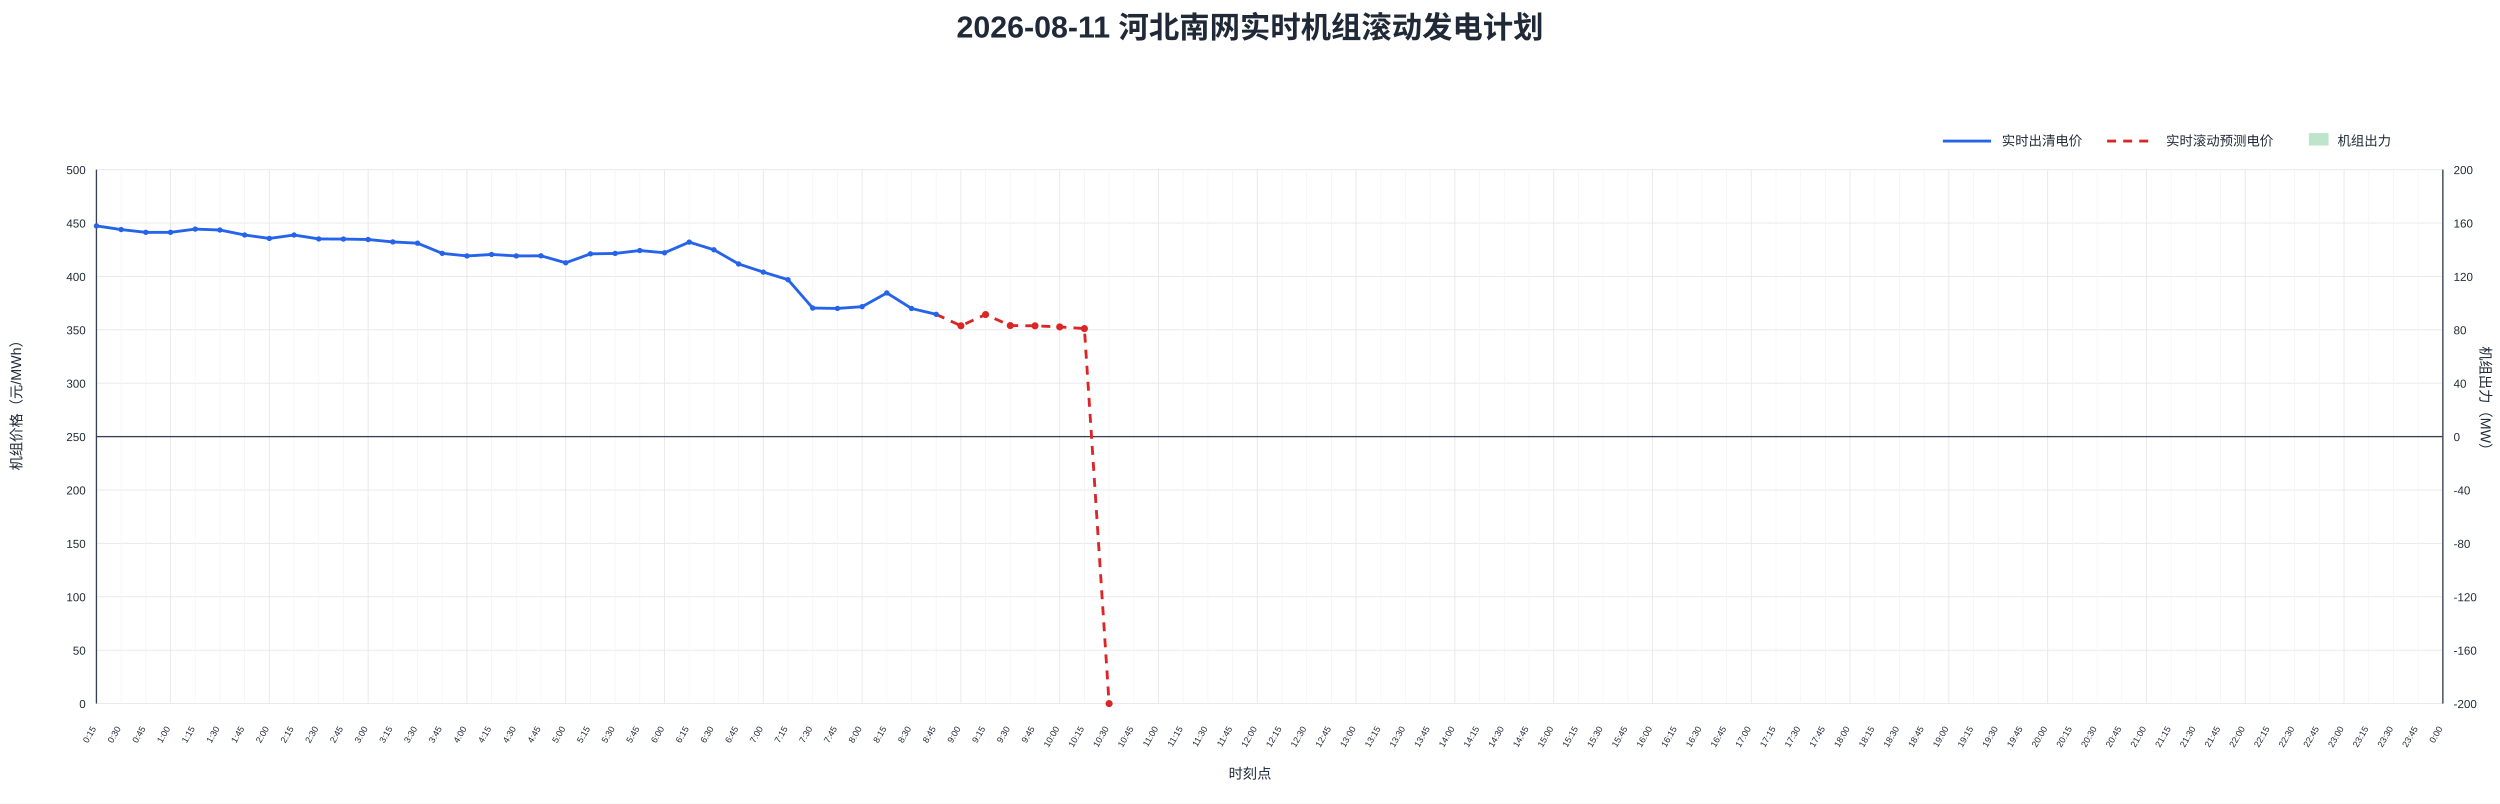
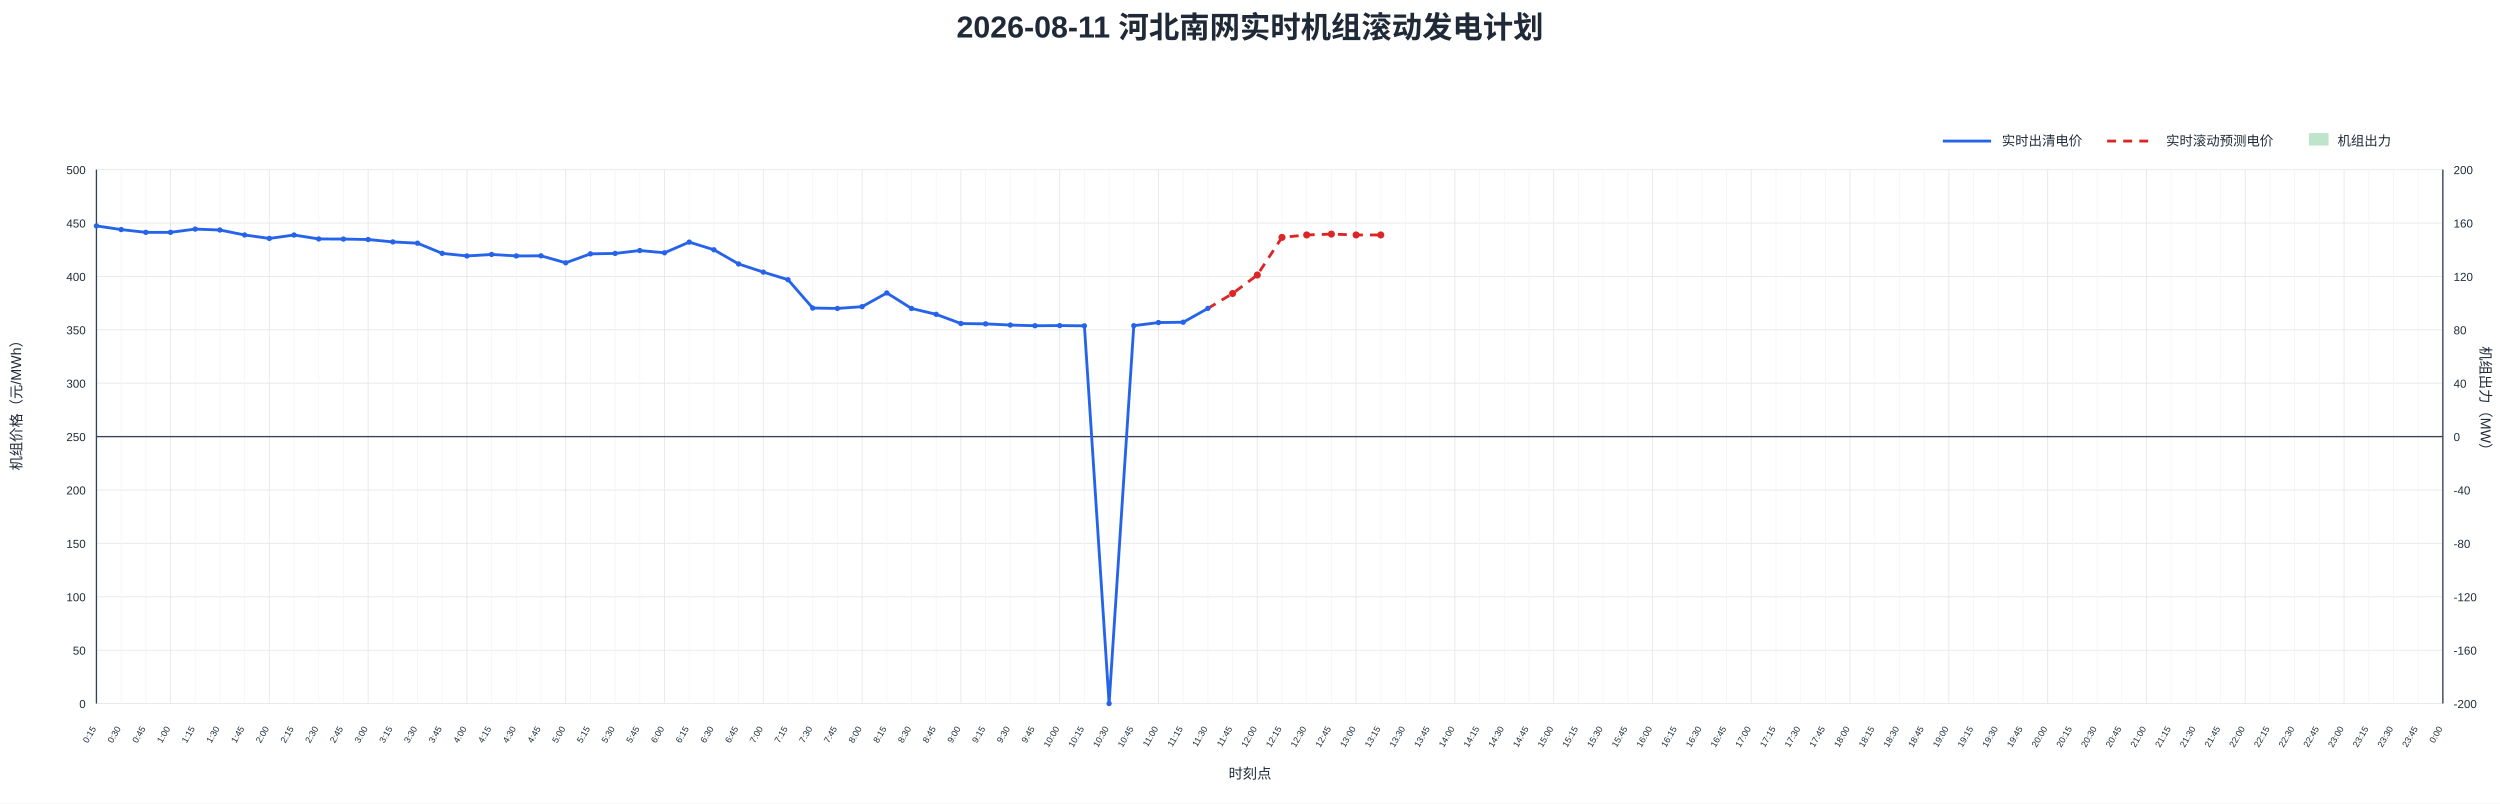
<svg xmlns="http://www.w3.org/2000/svg" width="2800" height="900" viewBox="0 0 2800 900" data-plot-left="108" data-plot-right="2736" data-plot-top="190" data-plot-bottom="788">
  <style>
text{font-family:'Microsoft YaHei','SimHei',Arial,sans-serif;fill:#1f2937}
.axis{stroke:#374151;stroke-width:1.5}
.grid{stroke:#e5e7eb;stroke-width:1}
.minor{stroke:#f3f4f6;stroke-width:0.8}
.actual{fill:none;stroke:#2563eb;stroke-width:3.2}
.forecast{fill:none;stroke:#dc2626;stroke-width:3.2;stroke-dasharray:10 8}
.bar{fill:#16a34a;fill-opacity:0.28}
.hover-zone{fill:#ffffff;fill-opacity:0;cursor:crosshair}
.hover-line{stroke:#111827;stroke-width:1.4;stroke-dasharray:6 5;opacity:0}
.tooltip{opacity:0;pointer-events:none}
.tooltip-bg{fill:#111827;fill-opacity:.72;stroke:#ffffff;stroke-width:1.2}
.tooltip text{fill:#ffffff;font-size:15px}
</style>
  <rect width="100%" height="100%" fill="#ffffff" />
  <text x="1400.0" y="42" text-anchor="middle" font-size="34" font-weight="700">2026-08-11 河北南网实时机组滚动发电计划</text>
  <text x="2748" y="793.00" text-anchor="start" font-size="13" fill="#166534">-200</text>
  <text x="2748" y="733.20" text-anchor="start" font-size="13" fill="#166534">-160</text>
  <text x="2748" y="673.40" text-anchor="start" font-size="13" fill="#166534">-120</text>
  <text x="2748" y="613.60" text-anchor="start" font-size="13" fill="#166534">-80</text>
  <text x="2748" y="553.80" text-anchor="start" font-size="13" fill="#166534">-40</text>
  <text x="2748" y="494.00" text-anchor="start" font-size="13" fill="#166534">0</text>
  <text x="2748" y="434.20" text-anchor="start" font-size="13" fill="#166534">40</text>
  <text x="2748" y="374.40" text-anchor="start" font-size="13" fill="#166534">80</text>
  <text x="2748" y="314.60" text-anchor="start" font-size="13" fill="#166534">120</text>
  <text x="2748" y="254.80" text-anchor="start" font-size="13" fill="#166534">160</text>
  <text x="2748" y="195.00" text-anchor="start" font-size="13" fill="#166534">200</text>
  <line class="grid" x1="108" y1="788.00" x2="2736" y2="788.00" />
  <text x="96" y="793.00" text-anchor="end" font-size="13">0</text>
  <line class="grid" x1="108" y1="728.20" x2="2736" y2="728.20" />
  <text x="96" y="733.20" text-anchor="end" font-size="13">50</text>
  <line class="grid" x1="108" y1="668.40" x2="2736" y2="668.40" />
  <text x="96" y="673.40" text-anchor="end" font-size="13">100</text>
  <line class="grid" x1="108" y1="608.60" x2="2736" y2="608.60" />
  <text x="96" y="613.60" text-anchor="end" font-size="13">150</text>
  <line class="grid" x1="108" y1="548.80" x2="2736" y2="548.80" />
  <text x="96" y="553.80" text-anchor="end" font-size="13">200</text>
  <line class="grid" x1="108" y1="489.00" x2="2736" y2="489.00" />
  <text x="96" y="494.00" text-anchor="end" font-size="13">250</text>
  <line class="grid" x1="108" y1="429.20" x2="2736" y2="429.20" />
  <text x="96" y="434.20" text-anchor="end" font-size="13">300</text>
  <line class="grid" x1="108" y1="369.40" x2="2736" y2="369.40" />
  <text x="96" y="374.40" text-anchor="end" font-size="13">350</text>
  <line class="grid" x1="108" y1="309.60" x2="2736" y2="309.60" />
  <text x="96" y="314.60" text-anchor="end" font-size="13">400</text>
  <line class="grid" x1="108" y1="249.80" x2="2736" y2="249.80" />
  <text x="96" y="254.80" text-anchor="end" font-size="13">450</text>
  <line class="grid" x1="108" y1="190.00" x2="2736" y2="190.00" />
  <text x="96" y="195.00" text-anchor="end" font-size="13">500</text>
  <line class="grid minor" x1="108.00" y1="190" x2="108.00" y2="788" />
  <text x="108.00" y="816" text-anchor="end" font-size="10" transform="rotate(-60 108.00 816)">0:15</text>
  <line class="grid minor" x1="135.66" y1="190" x2="135.66" y2="788" />
  <text x="135.66" y="816" text-anchor="end" font-size="10" transform="rotate(-60 135.66 816)">0:30</text>
  <line class="grid minor" x1="163.33" y1="190" x2="163.33" y2="788" />
  <text x="163.33" y="816" text-anchor="end" font-size="10" transform="rotate(-60 163.33 816)">0:45</text>
  <line class="grid" x1="190.99" y1="190" x2="190.99" y2="788" />
  <text x="190.99" y="816" text-anchor="end" font-size="10" transform="rotate(-60 190.99 816)">1:00</text>
  <line class="grid minor" x1="218.65" y1="190" x2="218.65" y2="788" />
  <text x="218.65" y="816" text-anchor="end" font-size="10" transform="rotate(-60 218.65 816)">1:15</text>
  <line class="grid minor" x1="246.32" y1="190" x2="246.32" y2="788" />
  <text x="246.32" y="816" text-anchor="end" font-size="10" transform="rotate(-60 246.32 816)">1:30</text>
  <line class="grid minor" x1="273.98" y1="190" x2="273.98" y2="788" />
  <text x="273.98" y="816" text-anchor="end" font-size="10" transform="rotate(-60 273.98 816)">1:45</text>
  <line class="grid" x1="301.64" y1="190" x2="301.64" y2="788" />
  <text x="301.64" y="816" text-anchor="end" font-size="10" transform="rotate(-60 301.64 816)">2:00</text>
  <line class="grid minor" x1="329.31" y1="190" x2="329.31" y2="788" />
  <text x="329.31" y="816" text-anchor="end" font-size="10" transform="rotate(-60 329.31 816)">2:15</text>
  <line class="grid minor" x1="356.97" y1="190" x2="356.97" y2="788" />
  <text x="356.97" y="816" text-anchor="end" font-size="10" transform="rotate(-60 356.97 816)">2:30</text>
  <line class="grid minor" x1="384.63" y1="190" x2="384.63" y2="788" />
  <text x="384.63" y="816" text-anchor="end" font-size="10" transform="rotate(-60 384.63 816)">2:45</text>
  <line class="grid" x1="412.29" y1="190" x2="412.29" y2="788" />
  <text x="412.29" y="816" text-anchor="end" font-size="10" transform="rotate(-60 412.29 816)">3:00</text>
  <line class="grid minor" x1="439.96" y1="190" x2="439.96" y2="788" />
  <text x="439.96" y="816" text-anchor="end" font-size="10" transform="rotate(-60 439.96 816)">3:15</text>
  <line class="grid minor" x1="467.62" y1="190" x2="467.62" y2="788" />
  <text x="467.62" y="816" text-anchor="end" font-size="10" transform="rotate(-60 467.62 816)">3:30</text>
  <line class="grid minor" x1="495.28" y1="190" x2="495.28" y2="788" />
  <text x="495.28" y="816" text-anchor="end" font-size="10" transform="rotate(-60 495.28 816)">3:45</text>
  <line class="grid" x1="522.95" y1="190" x2="522.95" y2="788" />
  <text x="522.95" y="816" text-anchor="end" font-size="10" transform="rotate(-60 522.95 816)">4:00</text>
  <line class="grid minor" x1="550.61" y1="190" x2="550.61" y2="788" />
  <text x="550.61" y="816" text-anchor="end" font-size="10" transform="rotate(-60 550.61 816)">4:15</text>
  <line class="grid minor" x1="578.27" y1="190" x2="578.27" y2="788" />
  <text x="578.27" y="816" text-anchor="end" font-size="10" transform="rotate(-60 578.27 816)">4:30</text>
  <line class="grid minor" x1="605.94" y1="190" x2="605.94" y2="788" />
  <text x="605.94" y="816" text-anchor="end" font-size="10" transform="rotate(-60 605.94 816)">4:45</text>
  <line class="grid" x1="633.60" y1="190" x2="633.60" y2="788" />
  <text x="633.60" y="816" text-anchor="end" font-size="10" transform="rotate(-60 633.60 816)">5:00</text>
  <line class="grid minor" x1="661.26" y1="190" x2="661.26" y2="788" />
  <text x="661.26" y="816" text-anchor="end" font-size="10" transform="rotate(-60 661.26 816)">5:15</text>
  <line class="grid minor" x1="688.93" y1="190" x2="688.93" y2="788" />
  <text x="688.93" y="816" text-anchor="end" font-size="10" transform="rotate(-60 688.93 816)">5:30</text>
  <line class="grid minor" x1="716.59" y1="190" x2="716.59" y2="788" />
  <text x="716.59" y="816" text-anchor="end" font-size="10" transform="rotate(-60 716.59 816)">5:45</text>
  <line class="grid" x1="744.25" y1="190" x2="744.25" y2="788" />
  <text x="744.25" y="816" text-anchor="end" font-size="10" transform="rotate(-60 744.25 816)">6:00</text>
  <line class="grid minor" x1="771.92" y1="190" x2="771.92" y2="788" />
  <text x="771.92" y="816" text-anchor="end" font-size="10" transform="rotate(-60 771.92 816)">6:15</text>
  <line class="grid minor" x1="799.58" y1="190" x2="799.58" y2="788" />
  <text x="799.58" y="816" text-anchor="end" font-size="10" transform="rotate(-60 799.58 816)">6:30</text>
  <line class="grid minor" x1="827.24" y1="190" x2="827.24" y2="788" />
  <text x="827.24" y="816" text-anchor="end" font-size="10" transform="rotate(-60 827.24 816)">6:45</text>
  <line class="grid" x1="854.91" y1="190" x2="854.91" y2="788" />
  <text x="854.91" y="816" text-anchor="end" font-size="10" transform="rotate(-60 854.91 816)">7:00</text>
  <line class="grid minor" x1="882.57" y1="190" x2="882.57" y2="788" />
  <text x="882.57" y="816" text-anchor="end" font-size="10" transform="rotate(-60 882.57 816)">7:15</text>
  <line class="grid minor" x1="910.23" y1="190" x2="910.23" y2="788" />
  <text x="910.23" y="816" text-anchor="end" font-size="10" transform="rotate(-60 910.23 816)">7:30</text>
  <line class="grid minor" x1="937.89" y1="190" x2="937.89" y2="788" />
  <text x="937.89" y="816" text-anchor="end" font-size="10" transform="rotate(-60 937.89 816)">7:45</text>
  <line class="grid" x1="965.56" y1="190" x2="965.56" y2="788" />
  <text x="965.56" y="816" text-anchor="end" font-size="10" transform="rotate(-60 965.56 816)">8:00</text>
  <line class="grid minor" x1="993.22" y1="190" x2="993.22" y2="788" />
  <text x="993.22" y="816" text-anchor="end" font-size="10" transform="rotate(-60 993.22 816)">8:15</text>
  <line class="grid minor" x1="1020.88" y1="190" x2="1020.88" y2="788" />
  <text x="1020.88" y="816" text-anchor="end" font-size="10" transform="rotate(-60 1020.88 816)">8:30</text>
  <line class="grid minor" x1="1048.55" y1="190" x2="1048.55" y2="788" />
  <text x="1048.55" y="816" text-anchor="end" font-size="10" transform="rotate(-60 1048.55 816)">8:45</text>
  <line class="grid" x1="1076.21" y1="190" x2="1076.21" y2="788" />
  <text x="1076.21" y="816" text-anchor="end" font-size="10" transform="rotate(-60 1076.21 816)">9:00</text>
  <line class="grid minor" x1="1103.87" y1="190" x2="1103.87" y2="788" />
  <text x="1103.87" y="816" text-anchor="end" font-size="10" transform="rotate(-60 1103.87 816)">9:15</text>
  <line class="grid minor" x1="1131.54" y1="190" x2="1131.54" y2="788" />
  <text x="1131.54" y="816" text-anchor="end" font-size="10" transform="rotate(-60 1131.54 816)">9:30</text>
  <line class="grid minor" x1="1159.20" y1="190" x2="1159.20" y2="788" />
  <text x="1159.20" y="816" text-anchor="end" font-size="10" transform="rotate(-60 1159.20 816)">9:45</text>
  <line class="grid" x1="1186.86" y1="190" x2="1186.86" y2="788" />
  <text x="1186.86" y="816" text-anchor="end" font-size="10" transform="rotate(-60 1186.86 816)">10:00</text>
  <line class="grid minor" x1="1214.53" y1="190" x2="1214.53" y2="788" />
  <text x="1214.53" y="816" text-anchor="end" font-size="10" transform="rotate(-60 1214.53 816)">10:15</text>
  <line class="grid minor" x1="1242.19" y1="190" x2="1242.19" y2="788" />
  <text x="1242.19" y="816" text-anchor="end" font-size="10" transform="rotate(-60 1242.19 816)">10:30</text>
  <line class="grid minor" x1="1269.85" y1="190" x2="1269.85" y2="788" />
  <text x="1269.85" y="816" text-anchor="end" font-size="10" transform="rotate(-60 1269.85 816)">10:45</text>
  <line class="grid" x1="1297.52" y1="190" x2="1297.52" y2="788" />
  <text x="1297.52" y="816" text-anchor="end" font-size="10" transform="rotate(-60 1297.52 816)">11:00</text>
  <line class="grid minor" x1="1325.18" y1="190" x2="1325.18" y2="788" />
  <text x="1325.18" y="816" text-anchor="end" font-size="10" transform="rotate(-60 1325.18 816)">11:15</text>
  <line class="grid minor" x1="1352.84" y1="190" x2="1352.84" y2="788" />
  <text x="1352.84" y="816" text-anchor="end" font-size="10" transform="rotate(-60 1352.84 816)">11:30</text>
  <line class="grid minor" x1="1380.51" y1="190" x2="1380.51" y2="788" />
  <text x="1380.51" y="816" text-anchor="end" font-size="10" transform="rotate(-60 1380.51 816)">11:45</text>
  <line class="grid" x1="1408.17" y1="190" x2="1408.17" y2="788" />
  <text x="1408.17" y="816" text-anchor="end" font-size="10" transform="rotate(-60 1408.17 816)">12:00</text>
  <line class="grid minor" x1="1435.83" y1="190" x2="1435.83" y2="788" />
  <text x="1435.83" y="816" text-anchor="end" font-size="10" transform="rotate(-60 1435.83 816)">12:15</text>
  <line class="grid minor" x1="1463.49" y1="190" x2="1463.49" y2="788" />
  <text x="1463.49" y="816" text-anchor="end" font-size="10" transform="rotate(-60 1463.49 816)">12:30</text>
  <line class="grid minor" x1="1491.16" y1="190" x2="1491.16" y2="788" />
  <text x="1491.16" y="816" text-anchor="end" font-size="10" transform="rotate(-60 1491.16 816)">12:45</text>
  <line class="grid" x1="1518.82" y1="190" x2="1518.82" y2="788" />
  <text x="1518.82" y="816" text-anchor="end" font-size="10" transform="rotate(-60 1518.82 816)">13:00</text>
  <line class="grid minor" x1="1546.48" y1="190" x2="1546.48" y2="788" />
  <text x="1546.48" y="816" text-anchor="end" font-size="10" transform="rotate(-60 1546.48 816)">13:15</text>
  <line class="grid minor" x1="1574.15" y1="190" x2="1574.15" y2="788" />
  <text x="1574.15" y="816" text-anchor="end" font-size="10" transform="rotate(-60 1574.15 816)">13:30</text>
  <line class="grid minor" x1="1601.81" y1="190" x2="1601.81" y2="788" />
  <text x="1601.81" y="816" text-anchor="end" font-size="10" transform="rotate(-60 1601.81 816)">13:45</text>
  <line class="grid" x1="1629.47" y1="190" x2="1629.47" y2="788" />
  <text x="1629.47" y="816" text-anchor="end" font-size="10" transform="rotate(-60 1629.47 816)">14:00</text>
  <line class="grid minor" x1="1657.14" y1="190" x2="1657.14" y2="788" />
  <text x="1657.14" y="816" text-anchor="end" font-size="10" transform="rotate(-60 1657.14 816)">14:15</text>
  <line class="grid minor" x1="1684.80" y1="190" x2="1684.80" y2="788" />
  <text x="1684.80" y="816" text-anchor="end" font-size="10" transform="rotate(-60 1684.80 816)">14:30</text>
  <line class="grid minor" x1="1712.46" y1="190" x2="1712.46" y2="788" />
  <text x="1712.46" y="816" text-anchor="end" font-size="10" transform="rotate(-60 1712.46 816)">14:45</text>
  <line class="grid" x1="1740.13" y1="190" x2="1740.13" y2="788" />
  <text x="1740.13" y="816" text-anchor="end" font-size="10" transform="rotate(-60 1740.13 816)">15:00</text>
  <line class="grid minor" x1="1767.79" y1="190" x2="1767.79" y2="788" />
  <text x="1767.79" y="816" text-anchor="end" font-size="10" transform="rotate(-60 1767.79 816)">15:15</text>
  <line class="grid minor" x1="1795.45" y1="190" x2="1795.45" y2="788" />
  <text x="1795.45" y="816" text-anchor="end" font-size="10" transform="rotate(-60 1795.45 816)">15:30</text>
  <line class="grid minor" x1="1823.12" y1="190" x2="1823.12" y2="788" />
  <text x="1823.12" y="816" text-anchor="end" font-size="10" transform="rotate(-60 1823.12 816)">15:45</text>
  <line class="grid" x1="1850.78" y1="190" x2="1850.78" y2="788" />
  <text x="1850.78" y="816" text-anchor="end" font-size="10" transform="rotate(-60 1850.78 816)">16:00</text>
  <line class="grid minor" x1="1878.44" y1="190" x2="1878.44" y2="788" />
  <text x="1878.44" y="816" text-anchor="end" font-size="10" transform="rotate(-60 1878.44 816)">16:15</text>
  <line class="grid minor" x1="1906.11" y1="190" x2="1906.11" y2="788" />
  <text x="1906.11" y="816" text-anchor="end" font-size="10" transform="rotate(-60 1906.11 816)">16:30</text>
  <line class="grid minor" x1="1933.77" y1="190" x2="1933.77" y2="788" />
  <text x="1933.77" y="816" text-anchor="end" font-size="10" transform="rotate(-60 1933.77 816)">16:45</text>
  <line class="grid" x1="1961.43" y1="190" x2="1961.43" y2="788" />
  <text x="1961.43" y="816" text-anchor="end" font-size="10" transform="rotate(-60 1961.43 816)">17:00</text>
  <line class="grid minor" x1="1989.09" y1="190" x2="1989.09" y2="788" />
  <text x="1989.09" y="816" text-anchor="end" font-size="10" transform="rotate(-60 1989.09 816)">17:15</text>
  <line class="grid minor" x1="2016.76" y1="190" x2="2016.76" y2="788" />
  <text x="2016.76" y="816" text-anchor="end" font-size="10" transform="rotate(-60 2016.76 816)">17:30</text>
  <line class="grid minor" x1="2044.42" y1="190" x2="2044.42" y2="788" />
  <text x="2044.42" y="816" text-anchor="end" font-size="10" transform="rotate(-60 2044.42 816)">17:45</text>
  <line class="grid" x1="2072.08" y1="190" x2="2072.08" y2="788" />
  <text x="2072.08" y="816" text-anchor="end" font-size="10" transform="rotate(-60 2072.08 816)">18:00</text>
  <line class="grid minor" x1="2099.75" y1="190" x2="2099.75" y2="788" />
  <text x="2099.75" y="816" text-anchor="end" font-size="10" transform="rotate(-60 2099.75 816)">18:15</text>
  <line class="grid minor" x1="2127.41" y1="190" x2="2127.41" y2="788" />
  <text x="2127.41" y="816" text-anchor="end" font-size="10" transform="rotate(-60 2127.41 816)">18:30</text>
  <line class="grid minor" x1="2155.07" y1="190" x2="2155.07" y2="788" />
  <text x="2155.07" y="816" text-anchor="end" font-size="10" transform="rotate(-60 2155.07 816)">18:45</text>
  <line class="grid" x1="2182.74" y1="190" x2="2182.74" y2="788" />
  <text x="2182.74" y="816" text-anchor="end" font-size="10" transform="rotate(-60 2182.74 816)">19:00</text>
  <line class="grid minor" x1="2210.40" y1="190" x2="2210.40" y2="788" />
  <text x="2210.40" y="816" text-anchor="end" font-size="10" transform="rotate(-60 2210.40 816)">19:15</text>
  <line class="grid minor" x1="2238.06" y1="190" x2="2238.06" y2="788" />
  <text x="2238.06" y="816" text-anchor="end" font-size="10" transform="rotate(-60 2238.06 816)">19:30</text>
  <line class="grid minor" x1="2265.73" y1="190" x2="2265.73" y2="788" />
  <text x="2265.73" y="816" text-anchor="end" font-size="10" transform="rotate(-60 2265.73 816)">19:45</text>
  <line class="grid" x1="2293.39" y1="190" x2="2293.39" y2="788" />
  <text x="2293.39" y="816" text-anchor="end" font-size="10" transform="rotate(-60 2293.39 816)">20:00</text>
  <line class="grid minor" x1="2321.05" y1="190" x2="2321.05" y2="788" />
  <text x="2321.05" y="816" text-anchor="end" font-size="10" transform="rotate(-60 2321.05 816)">20:15</text>
  <line class="grid minor" x1="2348.72" y1="190" x2="2348.72" y2="788" />
  <text x="2348.72" y="816" text-anchor="end" font-size="10" transform="rotate(-60 2348.72 816)">20:30</text>
  <line class="grid minor" x1="2376.38" y1="190" x2="2376.38" y2="788" />
  <text x="2376.38" y="816" text-anchor="end" font-size="10" transform="rotate(-60 2376.38 816)">20:45</text>
  <line class="grid" x1="2404.04" y1="190" x2="2404.04" y2="788" />
  <text x="2404.04" y="816" text-anchor="end" font-size="10" transform="rotate(-60 2404.04 816)">21:00</text>
  <line class="grid minor" x1="2431.71" y1="190" x2="2431.71" y2="788" />
  <text x="2431.71" y="816" text-anchor="end" font-size="10" transform="rotate(-60 2431.71 816)">21:15</text>
  <line class="grid minor" x1="2459.37" y1="190" x2="2459.37" y2="788" />
  <text x="2459.37" y="816" text-anchor="end" font-size="10" transform="rotate(-60 2459.37 816)">21:30</text>
  <line class="grid minor" x1="2487.03" y1="190" x2="2487.03" y2="788" />
  <text x="2487.03" y="816" text-anchor="end" font-size="10" transform="rotate(-60 2487.03 816)">21:45</text>
  <line class="grid" x1="2514.69" y1="190" x2="2514.69" y2="788" />
  <text x="2514.69" y="816" text-anchor="end" font-size="10" transform="rotate(-60 2514.69 816)">22:00</text>
  <line class="grid minor" x1="2542.36" y1="190" x2="2542.36" y2="788" />
  <text x="2542.36" y="816" text-anchor="end" font-size="10" transform="rotate(-60 2542.36 816)">22:15</text>
  <line class="grid minor" x1="2570.02" y1="190" x2="2570.02" y2="788" />
  <text x="2570.02" y="816" text-anchor="end" font-size="10" transform="rotate(-60 2570.02 816)">22:30</text>
  <line class="grid minor" x1="2597.68" y1="190" x2="2597.68" y2="788" />
  <text x="2597.68" y="816" text-anchor="end" font-size="10" transform="rotate(-60 2597.68 816)">22:45</text>
  <line class="grid" x1="2625.35" y1="190" x2="2625.35" y2="788" />
  <text x="2625.35" y="816" text-anchor="end" font-size="10" transform="rotate(-60 2625.35 816)">23:00</text>
  <line class="grid minor" x1="2653.01" y1="190" x2="2653.01" y2="788" />
  <text x="2653.01" y="816" text-anchor="end" font-size="10" transform="rotate(-60 2653.01 816)">23:15</text>
  <line class="grid minor" x1="2680.67" y1="190" x2="2680.67" y2="788" />
  <text x="2680.67" y="816" text-anchor="end" font-size="10" transform="rotate(-60 2680.67 816)">23:30</text>
  <line class="grid minor" x1="2708.34" y1="190" x2="2708.34" y2="788" />
  <text x="2708.34" y="816" text-anchor="end" font-size="10" transform="rotate(-60 2708.34 816)">23:45</text>
  <line class="grid" x1="2736.00" y1="190" x2="2736.00" y2="788" />
  <text x="2736.00" y="816" text-anchor="end" font-size="10" transform="rotate(-60 2736.00 816)">0:00</text>
  <rect class="bar" x="104.00" y="489.00" width="8" height="0.00" />
  <rect class="bar" x="131.66" y="489.00" width="8" height="0.00" />
  <rect class="bar" x="159.33" y="489.00" width="8" height="0.00" />
  <rect class="bar" x="186.99" y="489.00" width="8" height="0.00" />
  <rect class="bar" x="214.65" y="489.00" width="8" height="0.00" />
  <rect class="bar" x="242.32" y="489.00" width="8" height="0.00" />
  <rect class="bar" x="269.98" y="489.00" width="8" height="0.00" />
  <rect class="bar" x="297.64" y="489.00" width="8" height="0.00" />
  <rect class="bar" x="325.31" y="489.00" width="8" height="0.00" />
  <rect class="bar" x="352.97" y="489.00" width="8" height="0.00" />
  <rect class="bar" x="380.63" y="489.00" width="8" height="0.00" />
  <rect class="bar" x="408.29" y="489.00" width="8" height="0.00" />
  <rect class="bar" x="435.96" y="489.00" width="8" height="0.00" />
  <rect class="bar" x="463.62" y="489.00" width="8" height="0.00" />
  <rect class="bar" x="491.28" y="489.00" width="8" height="0.00" />
  <rect class="bar" x="518.95" y="489.00" width="8" height="0.00" />
  <rect class="bar" x="546.61" y="489.00" width="8" height="0.00" />
  <rect class="bar" x="574.27" y="489.00" width="8" height="0.00" />
  <rect class="bar" x="601.94" y="489.00" width="8" height="0.00" />
  <rect class="bar" x="629.60" y="489.00" width="8" height="0.00" />
  <rect class="bar" x="657.26" y="489.00" width="8" height="0.00" />
  <rect class="bar" x="684.93" y="489.00" width="8" height="0.00" />
  <rect class="bar" x="712.59" y="489.00" width="8" height="0.00" />
  <rect class="bar" x="740.25" y="489.00" width="8" height="0.00" />
  <rect class="bar" x="767.92" y="489.00" width="8" height="0.00" />
  <rect class="bar" x="795.58" y="489.00" width="8" height="0.00" />
  <rect class="bar" x="823.24" y="489.00" width="8" height="0.00" />
  <rect class="bar" x="850.91" y="489.00" width="8" height="0.00" />
  <rect class="bar" x="878.57" y="489.00" width="8" height="0.00" />
  <rect class="bar" x="906.23" y="489.00" width="8" height="0.00" />
  <rect class="bar" x="933.89" y="489.00" width="8" height="0.00" />
  <rect class="bar" x="961.56" y="489.00" width="8" height="0.00" />
  <rect class="bar" x="989.22" y="489.00" width="8" height="0.00" />
  <rect class="bar" x="1016.88" y="489.00" width="8" height="0.00" />
  <rect class="bar" x="1044.55" y="489.00" width="8" height="0.00" />
  <rect class="bar" x="1072.21" y="489.00" width="8" height="0.00" />
  <rect class="bar" x="1099.87" y="489.00" width="8" height="0.00" />
  <rect class="bar" x="1127.54" y="489.00" width="8" height="0.00" />
  <rect class="bar" x="1155.20" y="489.00" width="8" height="0.00" />
  <rect class="bar" x="1182.86" y="489.00" width="8" height="0.00" />
  <rect class="bar" x="1210.53" y="489.00" width="8" height="0.00" />
  <rect class="bar" x="1238.19" y="489.00" width="8" height="0.00" />
+   <rect class="bar" x="1265.85" y="489.00" width="8" height="0.00" />
+   <rect class="bar" x="1293.52" y="489.00" width="8" height="0.00" />
+   <rect class="bar" x="1321.18" y="489.00" width="8" height="0.00" />
+   <rect class="bar" x="1348.84" y="489.00" width="8" height="0.00" />
+   <rect class="bar" x="1376.51" y="489.00" width="8" height="0.00" />
+   <rect class="bar" x="1404.17" y="489.00" width="8" height="0.00" />
+   <rect class="bar" x="1431.83" y="489.00" width="8" height="0.00" />
+   <rect class="bar" x="1459.49" y="489.00" width="8" height="0.00" />
+   <rect class="bar" x="1487.16" y="489.00" width="8" height="0.00" />
+   <rect class="bar" x="1514.82" y="489.00" width="8" height="0.00" />
+   <rect class="bar" x="1542.48" y="489.00" width="8" height="0.00" />
  <line class="axis" x1="108" y1="489.00" x2="2736" y2="489.00" />
  <line class="axis" x1="108" y1="190" x2="108" y2="788" />
  <line class="axis" x1="2736" y1="190" x2="2736" y2="788" />
  <text x="1400.0" y="872" text-anchor="middle" font-size="16">时刻点</text>
  <text x="24" y="450.0" text-anchor="middle" font-size="16" transform="rotate(-90 24 450.0)">机组价格（元/MWh）</text>
  <text x="2778" y="450.0" text-anchor="middle" font-size="16" fill="#166534" transform="rotate(90 2778 450.0)">机组出力（MW）</text>
-   <polyline class="actual" points="108.00,253.01 135.66,257.11 163.33,260.22 190.99,260.22 218.65,256.59 246.32,257.61 273.98,263.17 301.64,267.06 329.31,263.21 356.97,267.62 384.63,267.76 412.29,268.25 439.96,270.95 467.62,272.37 495.28,283.77 522.95,286.65 550.61,284.99 578.27,286.65 605.94,286.52 633.60,294.34 661.26,284.32 688.93,283.84 716.59,280.59 744.25,283.12 771.92,271.16 799.58,279.76 827.24,295.65 854.91,304.77 882.57,313.26 910.23,345.01 937.89,345.46 965.56,343.46 993.22,328.08 1020.88,345.47 1048.55,352.08" />
-   <polyline class="forecast" points="1048.55,352.08 1076.21,364.89 1103.87,352.30 1131.54,364.64 1159.20,364.94 1186.86,366.13 1214.53,368.00 1242.19,788.00" />
+   <polyline class="actual" points="108.00,253.01 135.66,257.11 163.33,260.22 190.99,260.22 218.65,256.59 246.32,257.61 273.98,263.17 301.64,267.06 329.31,263.21 356.97,267.62 384.63,267.76 412.29,268.25 439.96,270.95 467.62,272.37 495.28,283.77 522.95,286.65 550.61,284.99 578.27,286.65 605.94,286.52 633.60,294.34 661.26,284.32 688.93,283.84 716.59,280.59 744.25,283.12 771.92,271.16 799.58,279.76 827.24,295.65 854.91,304.77 882.57,313.26 910.23,345.01 937.89,345.46 965.56,343.46 993.22,328.08 1020.88,345.47 1048.55,352.08 1076.21,362.36 1103.87,362.73 1131.54,364.05 1159.20,364.83 1186.86,364.64 1214.53,364.94 1242.19,788.00 1269.85,364.75 1297.52,361.27 1325.18,360.90 1352.84,345.38" />
+   <polyline class="forecast" points="1352.84,345.38 1380.51,328.74 1408.17,308.02 1435.83,265.86 1463.49,263.14 1491.16,262.20 1518.82,263.14 1546.48,263.14" />
  <circle cx="108.00" cy="253.01" r="3" fill="#2563eb" />
  <circle cx="135.66" cy="257.11" r="3" fill="#2563eb" />
  <circle cx="163.33" cy="260.22" r="3" fill="#2563eb" />
  <circle cx="190.99" cy="260.22" r="3" fill="#2563eb" />
  <circle cx="218.65" cy="256.59" r="3" fill="#2563eb" />
  <circle cx="246.32" cy="257.61" r="3" fill="#2563eb" />
  <circle cx="273.98" cy="263.17" r="3" fill="#2563eb" />
  <circle cx="301.64" cy="267.06" r="3" fill="#2563eb" />
  <circle cx="329.31" cy="263.21" r="3" fill="#2563eb" />
  <circle cx="356.97" cy="267.62" r="3" fill="#2563eb" />
  <circle cx="384.63" cy="267.76" r="3" fill="#2563eb" />
  <circle cx="412.29" cy="268.25" r="3" fill="#2563eb" />
  <circle cx="439.96" cy="270.95" r="3" fill="#2563eb" />
  <circle cx="467.62" cy="272.37" r="3" fill="#2563eb" />
  <circle cx="495.28" cy="283.77" r="3" fill="#2563eb" />
  <circle cx="522.95" cy="286.65" r="3" fill="#2563eb" />
  <circle cx="550.61" cy="284.99" r="3" fill="#2563eb" />
  <circle cx="578.27" cy="286.65" r="3" fill="#2563eb" />
  <circle cx="605.94" cy="286.52" r="3" fill="#2563eb" />
  <circle cx="633.60" cy="294.34" r="3" fill="#2563eb" />
  <circle cx="661.26" cy="284.32" r="3" fill="#2563eb" />
  <circle cx="688.93" cy="283.84" r="3" fill="#2563eb" />
  <circle cx="716.59" cy="280.59" r="3" fill="#2563eb" />
  <circle cx="744.25" cy="283.12" r="3" fill="#2563eb" />
  <circle cx="771.92" cy="271.16" r="3" fill="#2563eb" />
  <circle cx="799.58" cy="279.76" r="3" fill="#2563eb" />
  <circle cx="827.24" cy="295.65" r="3" fill="#2563eb" />
  <circle cx="854.91" cy="304.77" r="3" fill="#2563eb" />
  <circle cx="882.57" cy="313.26" r="3" fill="#2563eb" />
  <circle cx="910.23" cy="345.01" r="3" fill="#2563eb" />
  <circle cx="937.89" cy="345.46" r="3" fill="#2563eb" />
  <circle cx="965.56" cy="343.46" r="3" fill="#2563eb" />
  <circle cx="993.22" cy="328.08" r="3" fill="#2563eb" />
  <circle cx="1020.88" cy="345.47" r="3" fill="#2563eb" />
  <circle cx="1048.55" cy="352.08" r="3" fill="#2563eb" />
-   <circle cx="1076.21" cy="364.89" r="4" fill="#dc2626" />
-   <circle cx="1103.87" cy="352.30" r="4" fill="#dc2626" />
-   <circle cx="1131.54" cy="364.64" r="4" fill="#dc2626" />
-   <circle cx="1159.20" cy="364.94" r="4" fill="#dc2626" />
-   <circle cx="1186.86" cy="366.13" r="4" fill="#dc2626" />
-   <circle cx="1214.53" cy="368.00" r="4" fill="#dc2626" />
-   <circle cx="1242.19" cy="788.00" r="4" fill="#dc2626" />
+   <circle cx="1076.21" cy="362.36" r="3" fill="#2563eb" />
+   <circle cx="1103.87" cy="362.73" r="3" fill="#2563eb" />
+   <circle cx="1131.54" cy="364.05" r="3" fill="#2563eb" />
+   <circle cx="1159.20" cy="364.83" r="3" fill="#2563eb" />
+   <circle cx="1186.86" cy="364.64" r="3" fill="#2563eb" />
+   <circle cx="1214.53" cy="364.94" r="3" fill="#2563eb" />
+   <circle cx="1242.19" cy="788.00" r="3" fill="#2563eb" />
+   <circle cx="1269.85" cy="364.75" r="3" fill="#2563eb" />
+   <circle cx="1297.52" cy="361.27" r="3" fill="#2563eb" />
+   <circle cx="1325.18" cy="360.90" r="3" fill="#2563eb" />
+   <circle cx="1352.84" cy="345.38" r="3" fill="#2563eb" />
+   <circle cx="1380.51" cy="328.74" r="4" fill="#dc2626" />
+   <circle cx="1408.17" cy="308.02" r="4" fill="#dc2626" />
+   <circle cx="1435.83" cy="265.86" r="4" fill="#dc2626" />
+   <circle cx="1463.49" cy="263.14" r="4" fill="#dc2626" />
+   <circle cx="1491.16" cy="262.20" r="4" fill="#dc2626" />
+   <circle cx="1518.82" cy="263.14" r="4" fill="#dc2626" />
+   <circle cx="1546.48" cy="263.14" r="4" fill="#dc2626" />
  <line x1="2176" y1="158" x2="2230" y2="158" class="actual" />
  <text x="2242" y="163" font-size="15">实时出清电价</text>
  <line x1="2360" y1="158" x2="2414" y2="158" class="forecast" />
  <text x="2426" y="163" font-size="15">实时滚动预测电价</text>
  <rect class="bar" x="2586" y="149" width="22" height="14" />
  <text x="2618" y="163" font-size="15">机组出力</text>
  <line id="hover-line" class="hover-line" x1="108" y1="190" x2="108" y2="788" />
  <g id="tooltip" class="tooltip">
    <rect class="tooltip-bg" x="0" y="0" width="220" height="122" rx="8" />
    <text id="tip-time" x="14" y="30" />
    <text id="tip-output" x="14" y="57" />
    <text id="tip-price" x="14" y="84" />
    <text id="tip-forecast" x="14" y="111" />
  </g>
  <rect class="hover-zone" x="108.00" y="190" width="13.83" height="598" data-x="108.00" data-time="0:15" data-output="0 MW" data-actual-price="447.32 元/MWh" data-forecast-price="--" data-curve-y="253.01" />
  <rect class="hover-zone" x="121.83" y="190" width="27.66" height="598" data-x="135.66" data-time="0:30" data-output="0 MW" data-actual-price="443.89 元/MWh" data-forecast-price="--" data-curve-y="257.11" />
  <rect class="hover-zone" x="149.49" y="190" width="27.66" height="598" data-x="163.33" data-time="0:45" data-output="0 MW" data-actual-price="441.29 元/MWh" data-forecast-price="--" data-curve-y="260.22" />
  <rect class="hover-zone" x="177.16" y="190" width="27.66" height="598" data-x="190.99" data-time="1:00" data-output="0 MW" data-actual-price="441.29 元/MWh" data-forecast-price="--" data-curve-y="260.22" />
  <rect class="hover-zone" x="204.82" y="190" width="27.66" height="598" data-x="218.65" data-time="1:15" data-output="0 MW" data-actual-price="444.32 元/MWh" data-forecast-price="--" data-curve-y="256.59" />
  <rect class="hover-zone" x="232.48" y="190" width="27.66" height="598" data-x="246.32" data-time="1:30" data-output="0 MW" data-actual-price="443.47 元/MWh" data-forecast-price="--" data-curve-y="257.61" />
  <rect class="hover-zone" x="260.15" y="190" width="27.66" height="598" data-x="273.98" data-time="1:45" data-output="0 MW" data-actual-price="438.82 元/MWh" data-forecast-price="--" data-curve-y="263.17" />
  <rect class="hover-zone" x="287.81" y="190" width="27.66" height="598" data-x="301.64" data-time="2:00" data-output="0 MW" data-actual-price="435.57 元/MWh" data-forecast-price="--" data-curve-y="267.06" />
  <rect class="hover-zone" x="315.47" y="190" width="27.66" height="598" data-x="329.31" data-time="2:15" data-output="0 MW" data-actual-price="438.79 元/MWh" data-forecast-price="--" data-curve-y="263.21" />
  <rect class="hover-zone" x="343.14" y="190" width="27.66" height="598" data-x="356.97" data-time="2:30" data-output="0 MW" data-actual-price="435.10 元/MWh" data-forecast-price="--" data-curve-y="267.62" />
  <rect class="hover-zone" x="370.80" y="190" width="27.66" height="598" data-x="384.63" data-time="2:45" data-output="0 MW" data-actual-price="434.98 元/MWh" data-forecast-price="--" data-curve-y="267.76" />
  <rect class="hover-zone" x="398.46" y="190" width="27.66" height="598" data-x="412.29" data-time="3:00" data-output="0 MW" data-actual-price="434.57 元/MWh" data-forecast-price="--" data-curve-y="268.25" />
  <rect class="hover-zone" x="426.13" y="190" width="27.66" height="598" data-x="439.96" data-time="3:15" data-output="0 MW" data-actual-price="432.32 元/MWh" data-forecast-price="--" data-curve-y="270.95" />
  <rect class="hover-zone" x="453.79" y="190" width="27.66" height="598" data-x="467.62" data-time="3:30" data-output="0 MW" data-actual-price="431.13 元/MWh" data-forecast-price="--" data-curve-y="272.37" />
  <rect class="hover-zone" x="481.45" y="190" width="27.66" height="598" data-x="495.28" data-time="3:45" data-output="0 MW" data-actual-price="421.60 元/MWh" data-forecast-price="--" data-curve-y="283.77" />
  <rect class="hover-zone" x="509.12" y="190" width="27.66" height="598" data-x="522.95" data-time="4:00" data-output="0 MW" data-actual-price="419.19 元/MWh" data-forecast-price="--" data-curve-y="286.65" />
  <rect class="hover-zone" x="536.78" y="190" width="27.66" height="598" data-x="550.61" data-time="4:15" data-output="0 MW" data-actual-price="420.58 元/MWh" data-forecast-price="--" data-curve-y="284.99" />
  <rect class="hover-zone" x="564.44" y="190" width="27.66" height="598" data-x="578.27" data-time="4:30" data-output="0 MW" data-actual-price="419.19 元/MWh" data-forecast-price="--" data-curve-y="286.65" />
  <rect class="hover-zone" x="592.11" y="190" width="27.66" height="598" data-x="605.94" data-time="4:45" data-output="0 MW" data-actual-price="419.30 元/MWh" data-forecast-price="--" data-curve-y="286.52" />
  <rect class="hover-zone" x="619.77" y="190" width="27.66" height="598" data-x="633.60" data-time="5:00" data-output="0 MW" data-actual-price="412.76 元/MWh" data-forecast-price="--" data-curve-y="294.34" />
  <rect class="hover-zone" x="647.43" y="190" width="27.66" height="598" data-x="661.26" data-time="5:15" data-output="0 MW" data-actual-price="421.14 元/MWh" data-forecast-price="--" data-curve-y="284.32" />
  <rect class="hover-zone" x="675.09" y="190" width="27.66" height="598" data-x="688.93" data-time="5:30" data-output="0 MW" data-actual-price="421.54 元/MWh" data-forecast-price="--" data-curve-y="283.84" />
  <rect class="hover-zone" x="702.76" y="190" width="27.66" height="598" data-x="716.59" data-time="5:45" data-output="0 MW" data-actual-price="424.26 元/MWh" data-forecast-price="--" data-curve-y="280.59" />
  <rect class="hover-zone" x="730.42" y="190" width="27.66" height="598" data-x="744.25" data-time="6:00" data-output="0 MW" data-actual-price="422.14 元/MWh" data-forecast-price="--" data-curve-y="283.12" />
  <rect class="hover-zone" x="758.08" y="190" width="27.66" height="598" data-x="771.92" data-time="6:15" data-output="0 MW" data-actual-price="432.14 元/MWh" data-forecast-price="--" data-curve-y="271.16" />
  <rect class="hover-zone" x="785.75" y="190" width="27.66" height="598" data-x="799.58" data-time="6:30" data-output="0 MW" data-actual-price="424.95 元/MWh" data-forecast-price="--" data-curve-y="279.76" />
  <rect class="hover-zone" x="813.41" y="190" width="27.66" height="598" data-x="827.24" data-time="6:45" data-output="0 MW" data-actual-price="411.66 元/MWh" data-forecast-price="--" data-curve-y="295.65" />
  <rect class="hover-zone" x="841.07" y="190" width="27.66" height="598" data-x="854.91" data-time="7:00" data-output="0 MW" data-actual-price="404.04 元/MWh" data-forecast-price="--" data-curve-y="304.77" />
  <rect class="hover-zone" x="868.74" y="190" width="27.66" height="598" data-x="882.57" data-time="7:15" data-output="0 MW" data-actual-price="396.94 元/MWh" data-forecast-price="--" data-curve-y="313.26" />
  <rect class="hover-zone" x="896.40" y="190" width="27.66" height="598" data-x="910.23" data-time="7:30" data-output="0 MW" data-actual-price="370.39 元/MWh" data-forecast-price="--" data-curve-y="345.01" />
  <rect class="hover-zone" x="924.06" y="190" width="27.66" height="598" data-x="937.89" data-time="7:45" data-output="0 MW" data-actual-price="370.02 元/MWh" data-forecast-price="--" data-curve-y="345.46" />
  <rect class="hover-zone" x="951.73" y="190" width="27.66" height="598" data-x="965.56" data-time="8:00" data-output="0 MW" data-actual-price="371.69 元/MWh" data-forecast-price="--" data-curve-y="343.46" />
  <rect class="hover-zone" x="979.39" y="190" width="27.66" height="598" data-x="993.22" data-time="8:15" data-output="0 MW" data-actual-price="384.55 元/MWh" data-forecast-price="--" data-curve-y="328.08" />
  <rect class="hover-zone" x="1007.05" y="190" width="27.66" height="598" data-x="1020.88" data-time="8:30" data-output="0 MW" data-actual-price="370.01 元/MWh" data-forecast-price="--" data-curve-y="345.47" />
  <rect class="hover-zone" x="1034.72" y="190" width="27.66" height="598" data-x="1048.55" data-time="8:45" data-output="0 MW" data-actual-price="364.48 元/MWh" data-forecast-price="--" data-curve-y="352.08" />
-   <rect class="hover-zone" x="1062.38" y="190" width="27.66" height="598" data-x="1076.21" data-time="9:00" data-output="0 MW" data-actual-price="--" data-forecast-price="353.77 元/MWh" data-curve-y="364.89" />
-   <rect class="hover-zone" x="1090.04" y="190" width="27.66" height="598" data-x="1103.87" data-time="9:15" data-output="0 MW" data-actual-price="--" data-forecast-price="364.30 元/MWh" data-curve-y="352.30" />
-   <rect class="hover-zone" x="1117.71" y="190" width="27.66" height="598" data-x="1131.54" data-time="9:30" data-output="0 MW" data-actual-price="--" data-forecast-price="353.98 元/MWh" data-curve-y="364.64" />
-   <rect class="hover-zone" x="1145.37" y="190" width="27.66" height="598" data-x="1159.20" data-time="9:45" data-output="0 MW" data-actual-price="--" data-forecast-price="353.73 元/MWh" data-curve-y="364.94" />
-   <rect class="hover-zone" x="1173.03" y="190" width="27.66" height="598" data-x="1186.86" data-time="10:00" data-output="0 MW" data-actual-price="--" data-forecast-price="352.73 元/MWh" data-curve-y="366.13" />
-   <rect class="hover-zone" x="1200.69" y="190" width="27.66" height="598" data-x="1214.53" data-time="10:15" data-output="0 MW" data-actual-price="--" data-forecast-price="351.17 元/MWh" data-curve-y="368.00" />
-   <rect class="hover-zone" x="1228.36" y="190" width="27.66" height="598" data-x="1242.19" data-time="10:30" data-output="0 MW" data-actual-price="--" data-forecast-price="0.00 元/MWh" data-curve-y="788.00" />
-   <rect class="hover-zone" x="1256.02" y="190" width="27.66" height="598" data-x="1269.85" data-time="10:45" data-output="--" data-actual-price="--" data-forecast-price="--" data-curve-y="" />
-   <rect class="hover-zone" x="1283.68" y="190" width="27.66" height="598" data-x="1297.52" data-time="11:00" data-output="--" data-actual-price="--" data-forecast-price="--" data-curve-y="" />
-   <rect class="hover-zone" x="1311.35" y="190" width="27.66" height="598" data-x="1325.18" data-time="11:15" data-output="--" data-actual-price="--" data-forecast-price="--" data-curve-y="" />
-   <rect class="hover-zone" x="1339.01" y="190" width="27.66" height="598" data-x="1352.84" data-time="11:30" data-output="--" data-actual-price="--" data-forecast-price="--" data-curve-y="" />
-   <rect class="hover-zone" x="1366.67" y="190" width="27.66" height="598" data-x="1380.51" data-time="11:45" data-output="--" data-actual-price="--" data-forecast-price="--" data-curve-y="" />
-   <rect class="hover-zone" x="1394.34" y="190" width="27.66" height="598" data-x="1408.17" data-time="12:00" data-output="--" data-actual-price="--" data-forecast-price="--" data-curve-y="" />
-   <rect class="hover-zone" x="1422.00" y="190" width="27.66" height="598" data-x="1435.83" data-time="12:15" data-output="--" data-actual-price="--" data-forecast-price="--" data-curve-y="" />
-   <rect class="hover-zone" x="1449.66" y="190" width="27.66" height="598" data-x="1463.49" data-time="12:30" data-output="--" data-actual-price="--" data-forecast-price="--" data-curve-y="" />
-   <rect class="hover-zone" x="1477.33" y="190" width="27.66" height="598" data-x="1491.16" data-time="12:45" data-output="--" data-actual-price="--" data-forecast-price="--" data-curve-y="" />
-   <rect class="hover-zone" x="1504.99" y="190" width="27.66" height="598" data-x="1518.82" data-time="13:00" data-output="--" data-actual-price="--" data-forecast-price="--" data-curve-y="" />
-   <rect class="hover-zone" x="1532.65" y="190" width="27.66" height="598" data-x="1546.48" data-time="13:15" data-output="--" data-actual-price="--" data-forecast-price="--" data-curve-y="" />
+   <rect class="hover-zone" x="1062.38" y="190" width="27.66" height="598" data-x="1076.21" data-time="9:00" data-output="0 MW" data-actual-price="355.89 元/MWh" data-forecast-price="--" data-curve-y="362.36" />
+   <rect class="hover-zone" x="1090.04" y="190" width="27.66" height="598" data-x="1103.87" data-time="9:15" data-output="0 MW" data-actual-price="355.58 元/MWh" data-forecast-price="--" data-curve-y="362.73" />
+   <rect class="hover-zone" x="1117.71" y="190" width="27.66" height="598" data-x="1131.54" data-time="9:30" data-output="0 MW" data-actual-price="354.47 元/MWh" data-forecast-price="--" data-curve-y="364.05" />
+   <rect class="hover-zone" x="1145.37" y="190" width="27.66" height="598" data-x="1159.20" data-time="9:45" data-output="0 MW" data-actual-price="353.82 元/MWh" data-forecast-price="--" data-curve-y="364.83" />
+   <rect class="hover-zone" x="1173.03" y="190" width="27.66" height="598" data-x="1186.86" data-time="10:00" data-output="0 MW" data-actual-price="353.98 元/MWh" data-forecast-price="--" data-curve-y="364.64" />
+   <rect class="hover-zone" x="1200.69" y="190" width="27.66" height="598" data-x="1214.53" data-time="10:15" data-output="0 MW" data-actual-price="353.73 元/MWh" data-forecast-price="--" data-curve-y="364.94" />
+   <rect class="hover-zone" x="1228.36" y="190" width="27.66" height="598" data-x="1242.19" data-time="10:30" data-output="0 MW" data-actual-price="0.00 元/MWh" data-forecast-price="--" data-curve-y="788.00" />
+   <rect class="hover-zone" x="1256.02" y="190" width="27.66" height="598" data-x="1269.85" data-time="10:45" data-output="0 MW" data-actual-price="353.89 元/MWh" data-forecast-price="--" data-curve-y="364.75" />
+   <rect class="hover-zone" x="1283.68" y="190" width="27.66" height="598" data-x="1297.52" data-time="11:00" data-output="0 MW" data-actual-price="356.80 元/MWh" data-forecast-price="--" data-curve-y="361.27" />
+   <rect class="hover-zone" x="1311.35" y="190" width="27.66" height="598" data-x="1325.18" data-time="11:15" data-output="0 MW" data-actual-price="357.11 元/MWh" data-forecast-price="--" data-curve-y="360.90" />
+   <rect class="hover-zone" x="1339.01" y="190" width="27.66" height="598" data-x="1352.84" data-time="11:30" data-output="0 MW" data-actual-price="370.08 元/MWh" data-forecast-price="--" data-curve-y="345.38" />
+   <rect class="hover-zone" x="1366.67" y="190" width="27.66" height="598" data-x="1380.51" data-time="11:45" data-output="0 MW" data-actual-price="--" data-forecast-price="384.00 元/MWh" data-curve-y="328.74" />
+   <rect class="hover-zone" x="1394.34" y="190" width="27.66" height="598" data-x="1408.17" data-time="12:00" data-output="0 MW" data-actual-price="--" data-forecast-price="401.32 元/MWh" data-curve-y="308.02" />
+   <rect class="hover-zone" x="1422.00" y="190" width="27.66" height="598" data-x="1435.83" data-time="12:15" data-output="0 MW" data-actual-price="--" data-forecast-price="436.57 元/MWh" data-curve-y="265.86" />
+   <rect class="hover-zone" x="1449.66" y="190" width="27.66" height="598" data-x="1463.49" data-time="12:30" data-output="0 MW" data-actual-price="--" data-forecast-price="438.85 元/MWh" data-curve-y="263.14" />
+   <rect class="hover-zone" x="1477.33" y="190" width="27.66" height="598" data-x="1491.16" data-time="12:45" data-output="0 MW" data-actual-price="--" data-forecast-price="439.63 元/MWh" data-curve-y="262.20" />
+   <rect class="hover-zone" x="1504.99" y="190" width="27.66" height="598" data-x="1518.82" data-time="13:00" data-output="0 MW" data-actual-price="--" data-forecast-price="438.85 元/MWh" data-curve-y="263.14" />
+   <rect class="hover-zone" x="1532.65" y="190" width="27.66" height="598" data-x="1546.48" data-time="13:15" data-output="0 MW" data-actual-price="--" data-forecast-price="438.85 元/MWh" data-curve-y="263.14" />
  <rect class="hover-zone" x="1560.32" y="190" width="27.66" height="598" data-x="1574.15" data-time="13:30" data-output="--" data-actual-price="--" data-forecast-price="--" data-curve-y="" />
  <rect class="hover-zone" x="1587.98" y="190" width="27.66" height="598" data-x="1601.81" data-time="13:45" data-output="--" data-actual-price="--" data-forecast-price="--" data-curve-y="" />
  <rect class="hover-zone" x="1615.64" y="190" width="27.66" height="598" data-x="1629.47" data-time="14:00" data-output="--" data-actual-price="--" data-forecast-price="--" data-curve-y="" />
  <rect class="hover-zone" x="1643.31" y="190" width="27.66" height="598" data-x="1657.14" data-time="14:15" data-output="--" data-actual-price="--" data-forecast-price="--" data-curve-y="" />
  <rect class="hover-zone" x="1670.97" y="190" width="27.66" height="598" data-x="1684.80" data-time="14:30" data-output="--" data-actual-price="--" data-forecast-price="--" data-curve-y="" />
  <rect class="hover-zone" x="1698.63" y="190" width="27.66" height="598" data-x="1712.46" data-time="14:45" data-output="--" data-actual-price="--" data-forecast-price="--" data-curve-y="" />
  <rect class="hover-zone" x="1726.29" y="190" width="27.66" height="598" data-x="1740.13" data-time="15:00" data-output="--" data-actual-price="--" data-forecast-price="--" data-curve-y="" />
  <rect class="hover-zone" x="1753.96" y="190" width="27.66" height="598" data-x="1767.79" data-time="15:15" data-output="--" data-actual-price="--" data-forecast-price="--" data-curve-y="" />
  <rect class="hover-zone" x="1781.62" y="190" width="27.66" height="598" data-x="1795.45" data-time="15:30" data-output="--" data-actual-price="--" data-forecast-price="--" data-curve-y="" />
  <rect class="hover-zone" x="1809.28" y="190" width="27.66" height="598" data-x="1823.12" data-time="15:45" data-output="--" data-actual-price="--" data-forecast-price="--" data-curve-y="" />
  <rect class="hover-zone" x="1836.95" y="190" width="27.66" height="598" data-x="1850.78" data-time="16:00" data-output="--" data-actual-price="--" data-forecast-price="--" data-curve-y="" />
  <rect class="hover-zone" x="1864.61" y="190" width="27.66" height="598" data-x="1878.44" data-time="16:15" data-output="--" data-actual-price="--" data-forecast-price="--" data-curve-y="" />
  <rect class="hover-zone" x="1892.27" y="190" width="27.66" height="598" data-x="1906.11" data-time="16:30" data-output="--" data-actual-price="--" data-forecast-price="--" data-curve-y="" />
  <rect class="hover-zone" x="1919.94" y="190" width="27.66" height="598" data-x="1933.77" data-time="16:45" data-output="--" data-actual-price="--" data-forecast-price="--" data-curve-y="" />
  <rect class="hover-zone" x="1947.60" y="190" width="27.66" height="598" data-x="1961.43" data-time="17:00" data-output="--" data-actual-price="--" data-forecast-price="--" data-curve-y="" />
  <rect class="hover-zone" x="1975.26" y="190" width="27.66" height="598" data-x="1989.09" data-time="17:15" data-output="--" data-actual-price="--" data-forecast-price="--" data-curve-y="" />
  <rect class="hover-zone" x="2002.93" y="190" width="27.66" height="598" data-x="2016.76" data-time="17:30" data-output="--" data-actual-price="--" data-forecast-price="--" data-curve-y="" />
  <rect class="hover-zone" x="2030.59" y="190" width="27.66" height="598" data-x="2044.42" data-time="17:45" data-output="--" data-actual-price="--" data-forecast-price="--" data-curve-y="" />
  <rect class="hover-zone" x="2058.25" y="190" width="27.66" height="598" data-x="2072.08" data-time="18:00" data-output="--" data-actual-price="--" data-forecast-price="--" data-curve-y="" />
  <rect class="hover-zone" x="2085.92" y="190" width="27.66" height="598" data-x="2099.75" data-time="18:15" data-output="--" data-actual-price="--" data-forecast-price="--" data-curve-y="" />
  <rect class="hover-zone" x="2113.58" y="190" width="27.66" height="598" data-x="2127.41" data-time="18:30" data-output="--" data-actual-price="--" data-forecast-price="--" data-curve-y="" />
  <rect class="hover-zone" x="2141.24" y="190" width="27.66" height="598" data-x="2155.07" data-time="18:45" data-output="--" data-actual-price="--" data-forecast-price="--" data-curve-y="" />
  <rect class="hover-zone" x="2168.91" y="190" width="27.66" height="598" data-x="2182.74" data-time="19:00" data-output="--" data-actual-price="--" data-forecast-price="--" data-curve-y="" />
  <rect class="hover-zone" x="2196.57" y="190" width="27.66" height="598" data-x="2210.40" data-time="19:15" data-output="--" data-actual-price="--" data-forecast-price="--" data-curve-y="" />
  <rect class="hover-zone" x="2224.23" y="190" width="27.66" height="598" data-x="2238.06" data-time="19:30" data-output="--" data-actual-price="--" data-forecast-price="--" data-curve-y="" />
  <rect class="hover-zone" x="2251.89" y="190" width="27.66" height="598" data-x="2265.73" data-time="19:45" data-output="--" data-actual-price="--" data-forecast-price="--" data-curve-y="" />
  <rect class="hover-zone" x="2279.56" y="190" width="27.66" height="598" data-x="2293.39" data-time="20:00" data-output="--" data-actual-price="--" data-forecast-price="--" data-curve-y="" />
  <rect class="hover-zone" x="2307.22" y="190" width="27.66" height="598" data-x="2321.05" data-time="20:15" data-output="--" data-actual-price="--" data-forecast-price="--" data-curve-y="" />
  <rect class="hover-zone" x="2334.88" y="190" width="27.66" height="598" data-x="2348.72" data-time="20:30" data-output="--" data-actual-price="--" data-forecast-price="--" data-curve-y="" />
  <rect class="hover-zone" x="2362.55" y="190" width="27.66" height="598" data-x="2376.38" data-time="20:45" data-output="--" data-actual-price="--" data-forecast-price="--" data-curve-y="" />
  <rect class="hover-zone" x="2390.21" y="190" width="27.66" height="598" data-x="2404.04" data-time="21:00" data-output="--" data-actual-price="--" data-forecast-price="--" data-curve-y="" />
  <rect class="hover-zone" x="2417.87" y="190" width="27.66" height="598" data-x="2431.71" data-time="21:15" data-output="--" data-actual-price="--" data-forecast-price="--" data-curve-y="" />
  <rect class="hover-zone" x="2445.54" y="190" width="27.66" height="598" data-x="2459.37" data-time="21:30" data-output="--" data-actual-price="--" data-forecast-price="--" data-curve-y="" />
  <rect class="hover-zone" x="2473.20" y="190" width="27.66" height="598" data-x="2487.03" data-time="21:45" data-output="--" data-actual-price="--" data-forecast-price="--" data-curve-y="" />
  <rect class="hover-zone" x="2500.86" y="190" width="27.66" height="598" data-x="2514.69" data-time="22:00" data-output="--" data-actual-price="--" data-forecast-price="--" data-curve-y="" />
  <rect class="hover-zone" x="2528.53" y="190" width="27.66" height="598" data-x="2542.36" data-time="22:15" data-output="--" data-actual-price="--" data-forecast-price="--" data-curve-y="" />
  <rect class="hover-zone" x="2556.19" y="190" width="27.66" height="598" data-x="2570.02" data-time="22:30" data-output="--" data-actual-price="--" data-forecast-price="--" data-curve-y="" />
  <rect class="hover-zone" x="2583.85" y="190" width="27.66" height="598" data-x="2597.68" data-time="22:45" data-output="--" data-actual-price="--" data-forecast-price="--" data-curve-y="" />
  <rect class="hover-zone" x="2611.52" y="190" width="27.66" height="598" data-x="2625.35" data-time="23:00" data-output="--" data-actual-price="--" data-forecast-price="--" data-curve-y="" />
  <rect class="hover-zone" x="2639.18" y="190" width="27.66" height="598" data-x="2653.01" data-time="23:15" data-output="--" data-actual-price="--" data-forecast-price="--" data-curve-y="" />
  <rect class="hover-zone" x="2666.84" y="190" width="27.66" height="598" data-x="2680.67" data-time="23:30" data-output="--" data-actual-price="--" data-forecast-price="--" data-curve-y="" />
  <rect class="hover-zone" x="2694.51" y="190" width="27.66" height="598" data-x="2708.34" data-time="23:45" data-output="--" data-actual-price="--" data-forecast-price="--" data-curve-y="" />
  <rect class="hover-zone" x="2722.17" y="190" width="13.83" height="598" data-x="2736.00" data-time="0:00" data-output="--" data-actual-price="--" data-forecast-price="--" data-curve-y="" />
</svg>
